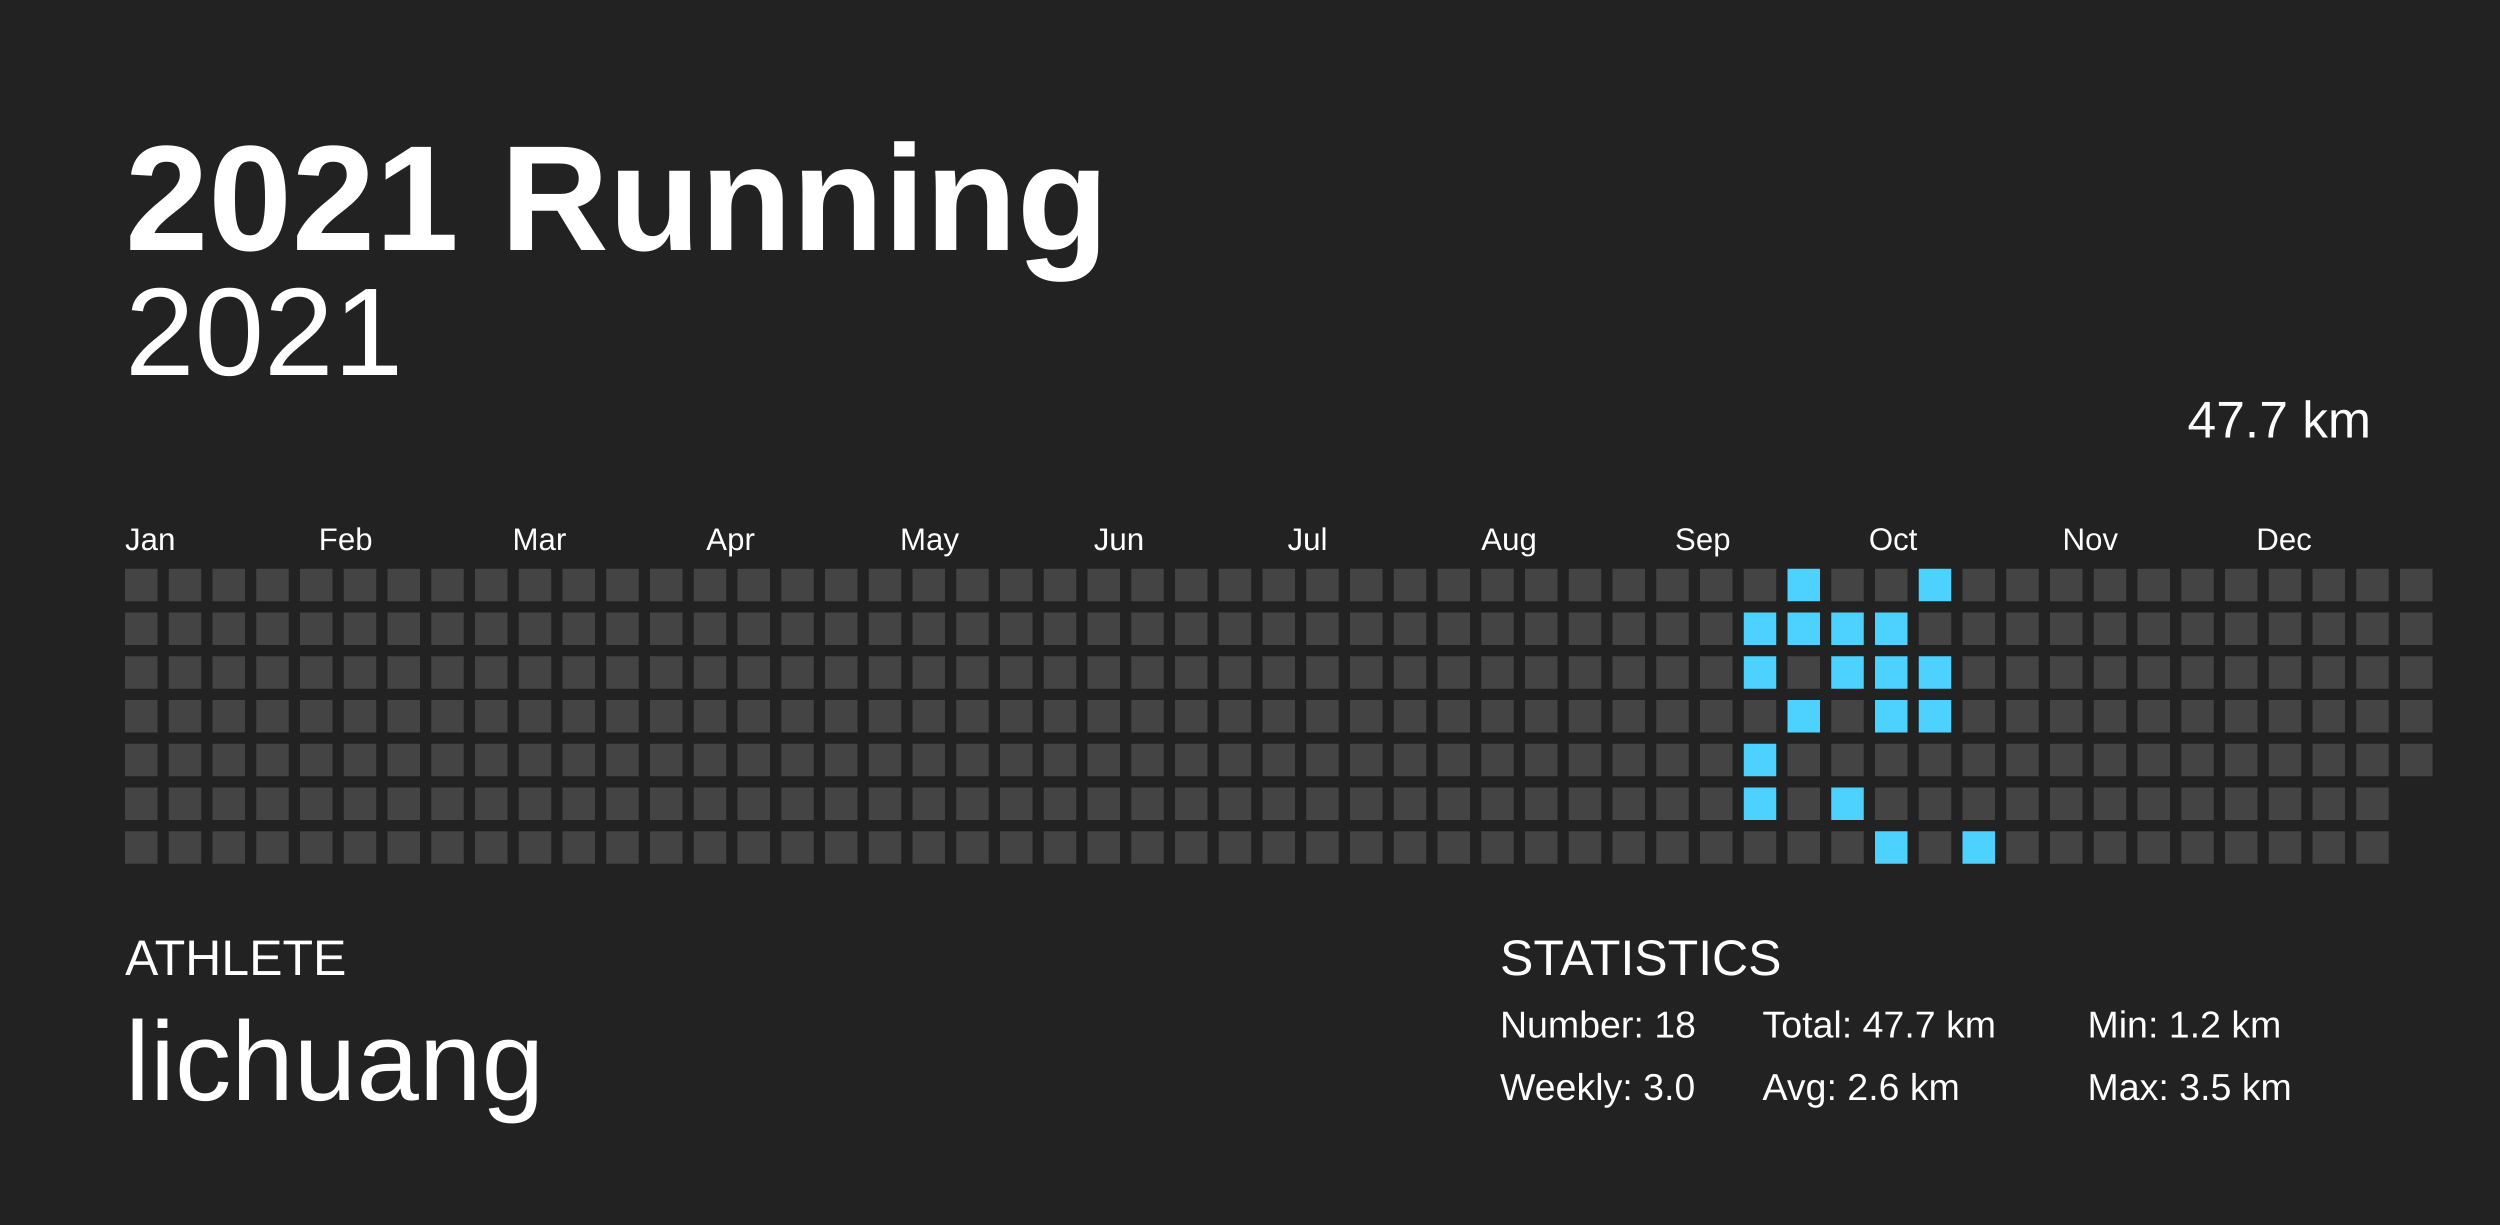
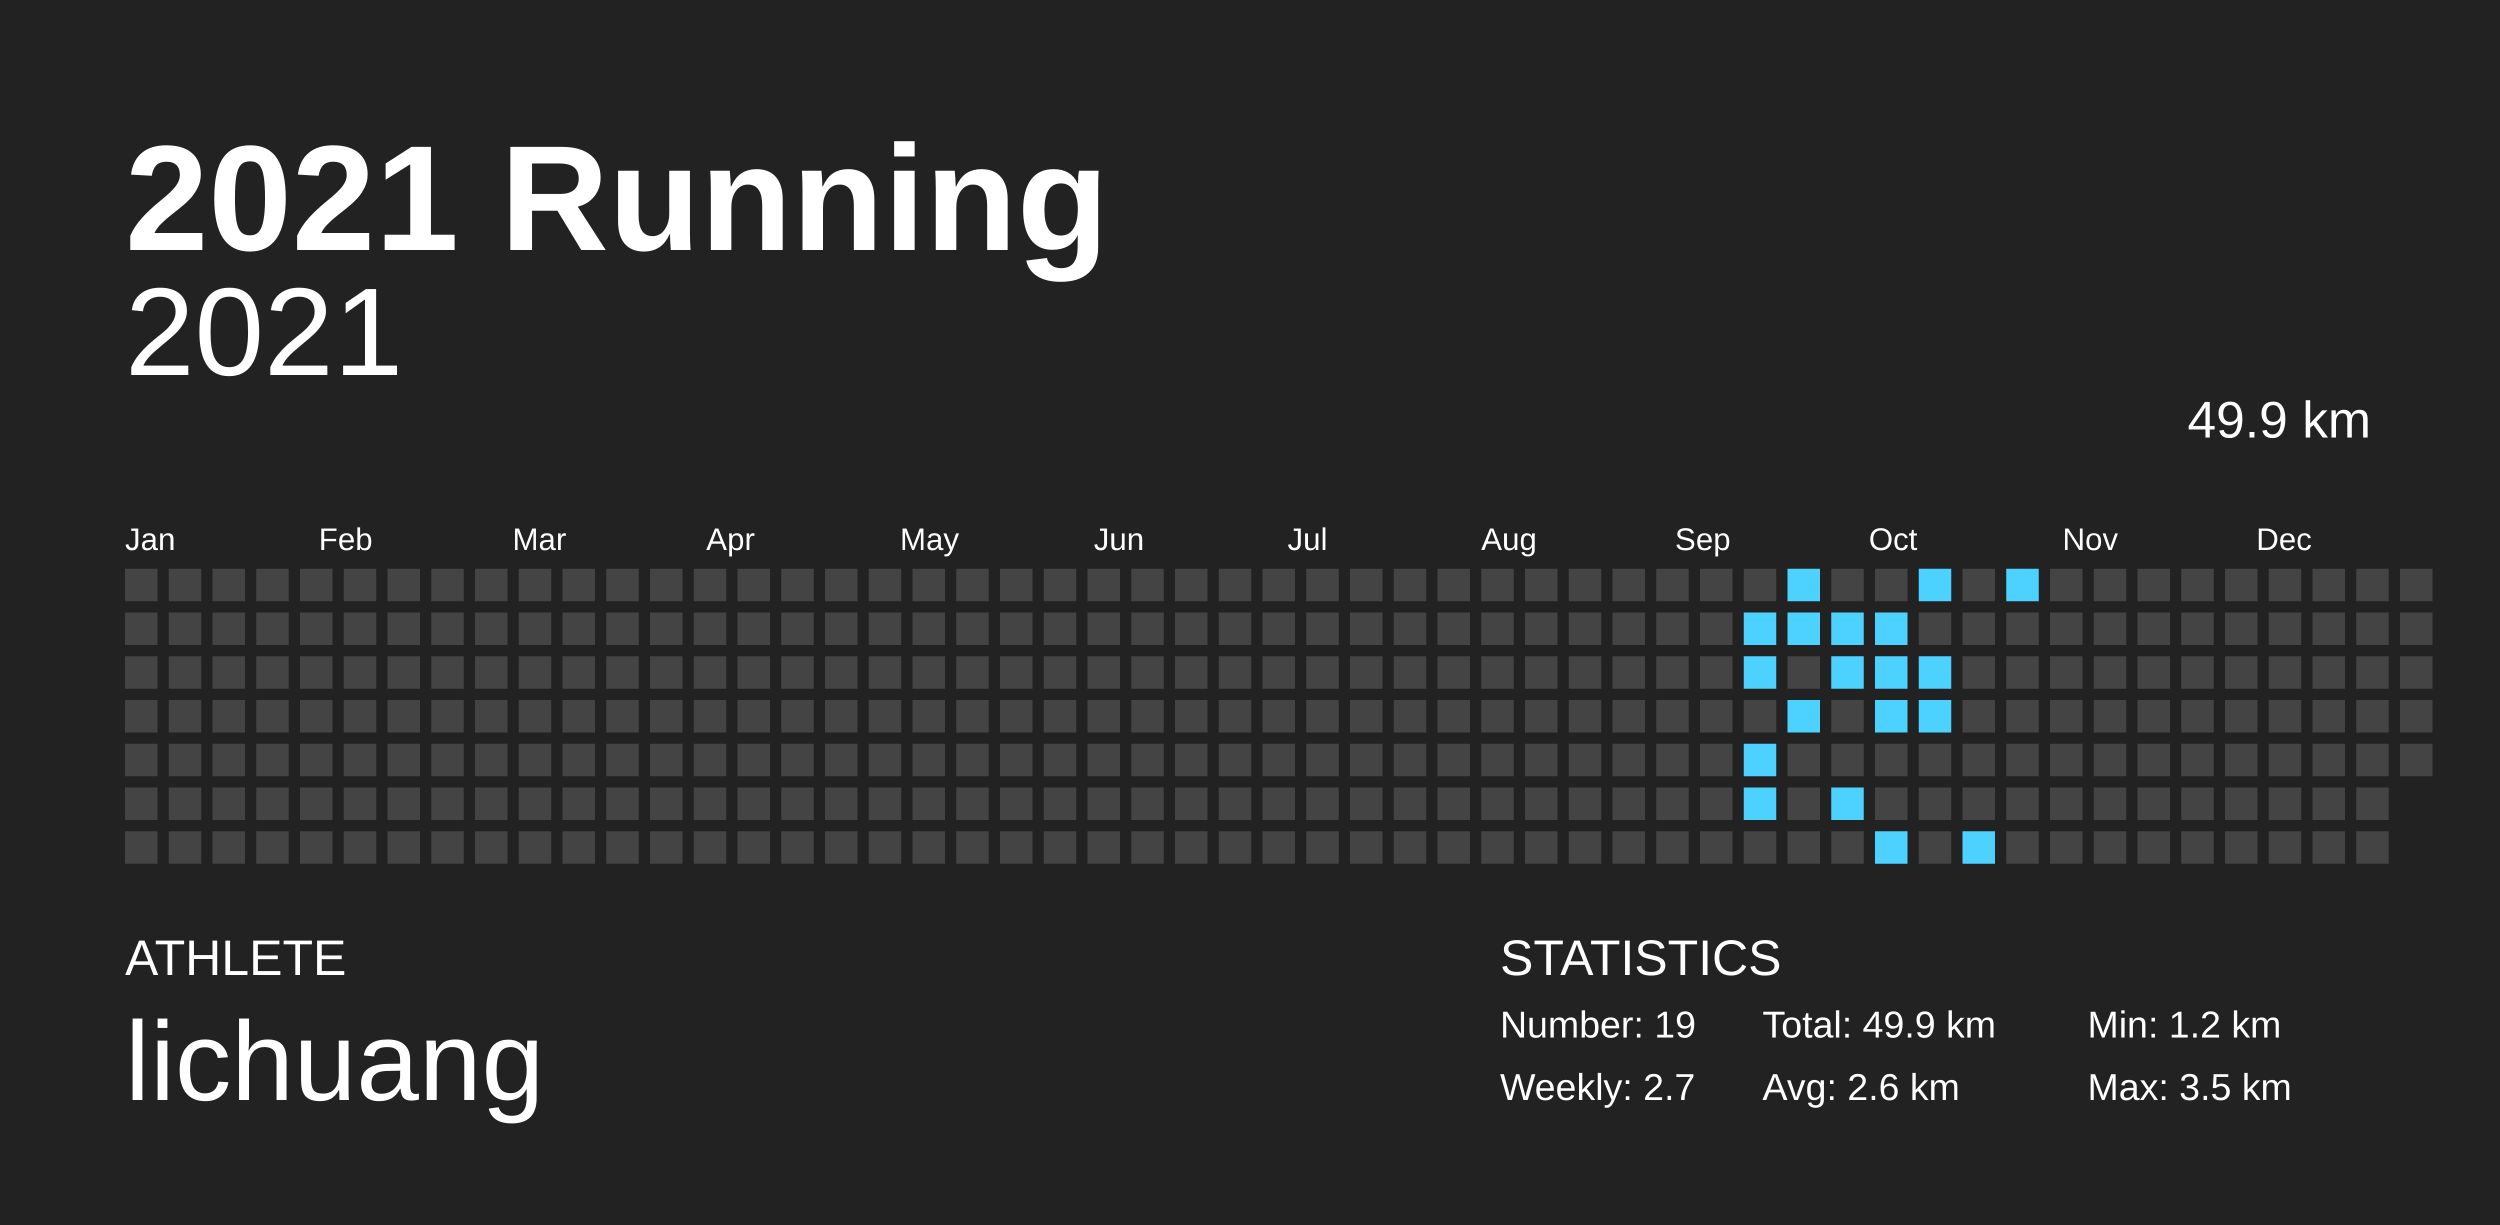
<svg xmlns="http://www.w3.org/2000/svg" baseProfile="full" height="98mm" version="1.1" viewBox="0,0,200,98" width="200mm">
  <defs />
  <rect fill="#222222" height="98" width="200" x="0" y="0" />
  <text fill="#FFFFFF" style="font-size:12px; font-family:Arial; font-weight:bold;" x="10" y="20">2021 Running</text>
  <text fill="#FFFFFF" style="font-size:4px; font-family:Arial" x="10" y="78">ATHLETE</text>
  <text fill="#FFFFFF" style="font-size:9px; font-family:Arial" x="10" y="88">lichuang</text>
  <text fill="#FFFFFF" style="font-size:4px; font-family:Arial" x="120" y="78">STATISTICS</text>
-   <text fill="#FFFFFF" style="font-size:3px; font-family:Arial" x="120" y="83">Number: 18</text>
-   <text fill="#FFFFFF" style="font-size:3px; font-family:Arial" x="120" y="88">Weekly: 3.0</text>
-   <text fill="#FFFFFF" style="font-size:3px; font-family:Arial" x="141" y="83">Total: 47.7 km</text>
+   <text fill="#FFFFFF" style="font-size:3px; font-family:Arial" x="120" y="83">Number: 19</text>
+   <text fill="#FFFFFF" style="font-size:3px; font-family:Arial" x="120" y="88">Weekly: 2.7</text>
+   <text fill="#FFFFFF" style="font-size:3px; font-family:Arial" x="141" y="83">Total: 49.9 km</text>
  <text fill="#FFFFFF" style="font-size:3px; font-family:Arial" x="141" y="88">Avg: 2.6 km</text>
  <text fill="#FFFFFF" style="font-size:3px; font-family:Arial" x="167" y="83">Min: 1.2 km</text>
  <text fill="#FFFFFF" style="font-size:3px; font-family:Arial" x="167" y="88">Max: 3.5 km</text>
  <text alignment-baseline="hanging" fill="#FFFFFF" style="font-size:10.0px; font-family:Arial;" x="10" y="30">2021</text>
-   <text alignment-baseline="hanging" fill="#FFFFFF" style="font-size:4.125px; font-family:Arial;" x="175" y="35">47.7 km</text>
+   <text alignment-baseline="hanging" fill="#FFFFFF" style="font-size:4.125px; font-family:Arial;" x="175" y="35">49.9 km</text>
  <text fill="#FFFFFF" style="font-size:2.5px; font-family:Arial" x="10.0" y="44">Jan</text>
  <text fill="#FFFFFF" style="font-size:2.5px; font-family:Arial" x="25.5" y="44">Feb</text>
  <text fill="#FFFFFF" style="font-size:2.5px; font-family:Arial" x="41.0" y="44">Mar</text>
  <text fill="#FFFFFF" style="font-size:2.5px; font-family:Arial" x="56.5" y="44">Apr</text>
  <text fill="#FFFFFF" style="font-size:2.5px; font-family:Arial" x="72.0" y="44">May</text>
  <text fill="#FFFFFF" style="font-size:2.5px; font-family:Arial" x="87.5" y="44">Jun</text>
  <text fill="#FFFFFF" style="font-size:2.5px; font-family:Arial" x="103.0" y="44">Jul</text>
  <text fill="#FFFFFF" style="font-size:2.5px; font-family:Arial" x="118.5" y="44">Aug</text>
  <text fill="#FFFFFF" style="font-size:2.5px; font-family:Arial" x="134.0" y="44">Sep</text>
  <text fill="#FFFFFF" style="font-size:2.5px; font-family:Arial" x="149.5" y="44">Oct</text>
  <text fill="#FFFFFF" style="font-size:2.5px; font-family:Arial" x="165.0" y="44">Nov</text>
  <text fill="#FFFFFF" style="font-size:2.5px; font-family:Arial" x="180.5" y="44">Dec</text>
  <rect fill="#444444" height="2.6" width="2.6" x="10.0" y="45.5" />
  <rect fill="#444444" height="2.6" width="2.6" x="10.0" y="49.0" />
  <rect fill="#444444" height="2.6" width="2.6" x="10.0" y="52.5" />
  <rect fill="#444444" height="2.6" width="2.6" x="10.0" y="56.0" />
  <rect fill="#444444" height="2.6" width="2.6" x="10.0" y="59.5" />
  <rect fill="#444444" height="2.6" width="2.6" x="10.0" y="63.0" />
  <rect fill="#444444" height="2.6" width="2.6" x="10.0" y="66.5" />
  <rect fill="#444444" height="2.6" width="2.6" x="13.5" y="45.5" />
  <rect fill="#444444" height="2.6" width="2.6" x="13.5" y="49.0" />
  <rect fill="#444444" height="2.6" width="2.6" x="13.5" y="52.5" />
  <rect fill="#444444" height="2.6" width="2.6" x="13.5" y="56.0" />
  <rect fill="#444444" height="2.6" width="2.6" x="13.5" y="59.5" />
  <rect fill="#444444" height="2.6" width="2.6" x="13.5" y="63.0" />
  <rect fill="#444444" height="2.6" width="2.6" x="13.5" y="66.5" />
  <rect fill="#444444" height="2.6" width="2.6" x="17.0" y="45.5" />
  <rect fill="#444444" height="2.6" width="2.6" x="17.0" y="49.0" />
  <rect fill="#444444" height="2.6" width="2.6" x="17.0" y="52.5" />
  <rect fill="#444444" height="2.6" width="2.6" x="17.0" y="56.0" />
  <rect fill="#444444" height="2.6" width="2.6" x="17.0" y="59.5" />
  <rect fill="#444444" height="2.6" width="2.6" x="17.0" y="63.0" />
  <rect fill="#444444" height="2.6" width="2.6" x="17.0" y="66.5" />
  <rect fill="#444444" height="2.6" width="2.6" x="20.5" y="45.5" />
  <rect fill="#444444" height="2.6" width="2.6" x="20.5" y="49.0" />
  <rect fill="#444444" height="2.6" width="2.6" x="20.5" y="52.5" />
  <rect fill="#444444" height="2.6" width="2.6" x="20.5" y="56.0" />
  <rect fill="#444444" height="2.6" width="2.6" x="20.5" y="59.5" />
  <rect fill="#444444" height="2.6" width="2.6" x="20.5" y="63.0" />
  <rect fill="#444444" height="2.6" width="2.6" x="20.5" y="66.5" />
  <rect fill="#444444" height="2.6" width="2.6" x="24.0" y="45.5" />
  <rect fill="#444444" height="2.6" width="2.6" x="24.0" y="49.0" />
  <rect fill="#444444" height="2.6" width="2.6" x="24.0" y="52.5" />
  <rect fill="#444444" height="2.6" width="2.6" x="24.0" y="56.0" />
  <rect fill="#444444" height="2.6" width="2.6" x="24.0" y="59.5" />
  <rect fill="#444444" height="2.6" width="2.6" x="24.0" y="63.0" />
  <rect fill="#444444" height="2.6" width="2.6" x="24.0" y="66.5" />
  <rect fill="#444444" height="2.6" width="2.6" x="27.5" y="45.5" />
  <rect fill="#444444" height="2.6" width="2.6" x="27.5" y="49.0" />
  <rect fill="#444444" height="2.6" width="2.6" x="27.5" y="52.5" />
  <rect fill="#444444" height="2.6" width="2.6" x="27.5" y="56.0" />
  <rect fill="#444444" height="2.6" width="2.6" x="27.5" y="59.5" />
  <rect fill="#444444" height="2.6" width="2.6" x="27.5" y="63.0" />
  <rect fill="#444444" height="2.6" width="2.6" x="27.5" y="66.5" />
  <rect fill="#444444" height="2.6" width="2.6" x="31.0" y="45.5" />
  <rect fill="#444444" height="2.6" width="2.6" x="31.0" y="49.0" />
  <rect fill="#444444" height="2.6" width="2.6" x="31.0" y="52.5" />
  <rect fill="#444444" height="2.6" width="2.6" x="31.0" y="56.0" />
  <rect fill="#444444" height="2.6" width="2.6" x="31.0" y="59.5" />
  <rect fill="#444444" height="2.6" width="2.6" x="31.0" y="63.0" />
  <rect fill="#444444" height="2.6" width="2.6" x="31.0" y="66.5" />
  <rect fill="#444444" height="2.6" width="2.6" x="34.5" y="45.5" />
  <rect fill="#444444" height="2.6" width="2.6" x="34.5" y="49.0" />
  <rect fill="#444444" height="2.6" width="2.6" x="34.5" y="52.5" />
  <rect fill="#444444" height="2.6" width="2.6" x="34.5" y="56.0" />
  <rect fill="#444444" height="2.6" width="2.6" x="34.5" y="59.5" />
  <rect fill="#444444" height="2.6" width="2.6" x="34.5" y="63.0" />
  <rect fill="#444444" height="2.6" width="2.6" x="34.5" y="66.5" />
  <rect fill="#444444" height="2.6" width="2.6" x="38.0" y="45.5" />
  <rect fill="#444444" height="2.6" width="2.6" x="38.0" y="49.0" />
  <rect fill="#444444" height="2.6" width="2.6" x="38.0" y="52.5" />
  <rect fill="#444444" height="2.6" width="2.6" x="38.0" y="56.0" />
  <rect fill="#444444" height="2.6" width="2.6" x="38.0" y="59.5" />
  <rect fill="#444444" height="2.6" width="2.6" x="38.0" y="63.0" />
  <rect fill="#444444" height="2.6" width="2.6" x="38.0" y="66.5" />
  <rect fill="#444444" height="2.6" width="2.6" x="41.5" y="45.5" />
  <rect fill="#444444" height="2.6" width="2.6" x="41.5" y="49.0" />
  <rect fill="#444444" height="2.6" width="2.6" x="41.5" y="52.5" />
  <rect fill="#444444" height="2.6" width="2.6" x="41.5" y="56.0" />
  <rect fill="#444444" height="2.6" width="2.6" x="41.5" y="59.5" />
  <rect fill="#444444" height="2.6" width="2.6" x="41.5" y="63.0" />
  <rect fill="#444444" height="2.6" width="2.6" x="41.5" y="66.5" />
  <rect fill="#444444" height="2.6" width="2.6" x="45.0" y="45.5" />
  <rect fill="#444444" height="2.6" width="2.6" x="45.0" y="49.0" />
  <rect fill="#444444" height="2.6" width="2.6" x="45.0" y="52.5" />
  <rect fill="#444444" height="2.6" width="2.6" x="45.0" y="56.0" />
  <rect fill="#444444" height="2.6" width="2.6" x="45.0" y="59.5" />
  <rect fill="#444444" height="2.6" width="2.6" x="45.0" y="63.0" />
  <rect fill="#444444" height="2.6" width="2.6" x="45.0" y="66.5" />
  <rect fill="#444444" height="2.6" width="2.6" x="48.5" y="45.5" />
  <rect fill="#444444" height="2.6" width="2.6" x="48.5" y="49.0" />
  <rect fill="#444444" height="2.6" width="2.6" x="48.5" y="52.5" />
  <rect fill="#444444" height="2.6" width="2.6" x="48.5" y="56.0" />
  <rect fill="#444444" height="2.6" width="2.6" x="48.5" y="59.5" />
  <rect fill="#444444" height="2.6" width="2.6" x="48.5" y="63.0" />
  <rect fill="#444444" height="2.6" width="2.6" x="48.5" y="66.5" />
  <rect fill="#444444" height="2.6" width="2.6" x="52.0" y="45.5" />
  <rect fill="#444444" height="2.6" width="2.6" x="52.0" y="49.0" />
  <rect fill="#444444" height="2.6" width="2.6" x="52.0" y="52.5" />
  <rect fill="#444444" height="2.6" width="2.6" x="52.0" y="56.0" />
  <rect fill="#444444" height="2.6" width="2.6" x="52.0" y="59.5" />
  <rect fill="#444444" height="2.6" width="2.6" x="52.0" y="63.0" />
  <rect fill="#444444" height="2.6" width="2.6" x="52.0" y="66.5" />
  <rect fill="#444444" height="2.6" width="2.6" x="55.5" y="45.5" />
  <rect fill="#444444" height="2.6" width="2.6" x="55.5" y="49.0" />
  <rect fill="#444444" height="2.6" width="2.6" x="55.5" y="52.5" />
  <rect fill="#444444" height="2.6" width="2.6" x="55.5" y="56.0" />
  <rect fill="#444444" height="2.6" width="2.6" x="55.5" y="59.5" />
  <rect fill="#444444" height="2.6" width="2.6" x="55.5" y="63.0" />
  <rect fill="#444444" height="2.6" width="2.6" x="55.5" y="66.5" />
  <rect fill="#444444" height="2.6" width="2.6" x="59.0" y="45.5" />
  <rect fill="#444444" height="2.6" width="2.6" x="59.0" y="49.0" />
  <rect fill="#444444" height="2.6" width="2.6" x="59.0" y="52.5" />
  <rect fill="#444444" height="2.6" width="2.6" x="59.0" y="56.0" />
  <rect fill="#444444" height="2.6" width="2.6" x="59.0" y="59.5" />
  <rect fill="#444444" height="2.6" width="2.6" x="59.0" y="63.0" />
  <rect fill="#444444" height="2.6" width="2.6" x="59.0" y="66.5" />
  <rect fill="#444444" height="2.6" width="2.6" x="62.5" y="45.5" />
  <rect fill="#444444" height="2.6" width="2.6" x="62.5" y="49.0" />
  <rect fill="#444444" height="2.6" width="2.6" x="62.5" y="52.5" />
  <rect fill="#444444" height="2.6" width="2.6" x="62.5" y="56.0" />
  <rect fill="#444444" height="2.6" width="2.6" x="62.5" y="59.5" />
  <rect fill="#444444" height="2.6" width="2.6" x="62.5" y="63.0" />
  <rect fill="#444444" height="2.6" width="2.6" x="62.5" y="66.5" />
  <rect fill="#444444" height="2.6" width="2.6" x="66.0" y="45.5" />
  <rect fill="#444444" height="2.6" width="2.6" x="66.0" y="49.0" />
  <rect fill="#444444" height="2.6" width="2.6" x="66.0" y="52.5" />
  <rect fill="#444444" height="2.6" width="2.6" x="66.0" y="56.0" />
  <rect fill="#444444" height="2.6" width="2.6" x="66.0" y="59.5" />
  <rect fill="#444444" height="2.6" width="2.6" x="66.0" y="63.0" />
  <rect fill="#444444" height="2.6" width="2.6" x="66.0" y="66.5" />
  <rect fill="#444444" height="2.6" width="2.6" x="69.5" y="45.5" />
  <rect fill="#444444" height="2.6" width="2.6" x="69.5" y="49.0" />
  <rect fill="#444444" height="2.6" width="2.6" x="69.5" y="52.5" />
  <rect fill="#444444" height="2.6" width="2.6" x="69.5" y="56.0" />
  <rect fill="#444444" height="2.6" width="2.6" x="69.5" y="59.5" />
  <rect fill="#444444" height="2.6" width="2.6" x="69.5" y="63.0" />
  <rect fill="#444444" height="2.6" width="2.6" x="69.5" y="66.5" />
  <rect fill="#444444" height="2.6" width="2.6" x="73.0" y="45.5" />
  <rect fill="#444444" height="2.6" width="2.6" x="73.0" y="49.0" />
  <rect fill="#444444" height="2.6" width="2.6" x="73.0" y="52.5" />
  <rect fill="#444444" height="2.6" width="2.6" x="73.0" y="56.0" />
  <rect fill="#444444" height="2.6" width="2.6" x="73.0" y="59.5" />
  <rect fill="#444444" height="2.6" width="2.6" x="73.0" y="63.0" />
  <rect fill="#444444" height="2.6" width="2.6" x="73.0" y="66.5" />
  <rect fill="#444444" height="2.6" width="2.6" x="76.5" y="45.5" />
  <rect fill="#444444" height="2.6" width="2.6" x="76.5" y="49.0" />
  <rect fill="#444444" height="2.6" width="2.6" x="76.5" y="52.5" />
  <rect fill="#444444" height="2.6" width="2.6" x="76.5" y="56.0" />
  <rect fill="#444444" height="2.6" width="2.6" x="76.5" y="59.5" />
  <rect fill="#444444" height="2.6" width="2.6" x="76.5" y="63.0" />
  <rect fill="#444444" height="2.6" width="2.6" x="76.5" y="66.5" />
  <rect fill="#444444" height="2.6" width="2.6" x="80.0" y="45.5" />
  <rect fill="#444444" height="2.6" width="2.6" x="80.0" y="49.0" />
  <rect fill="#444444" height="2.6" width="2.6" x="80.0" y="52.5" />
  <rect fill="#444444" height="2.6" width="2.6" x="80.0" y="56.0" />
  <rect fill="#444444" height="2.6" width="2.6" x="80.0" y="59.5" />
  <rect fill="#444444" height="2.6" width="2.6" x="80.0" y="63.0" />
  <rect fill="#444444" height="2.6" width="2.6" x="80.0" y="66.5" />
  <rect fill="#444444" height="2.6" width="2.6" x="83.5" y="45.5" />
  <rect fill="#444444" height="2.6" width="2.6" x="83.5" y="49.0" />
  <rect fill="#444444" height="2.6" width="2.6" x="83.5" y="52.5" />
  <rect fill="#444444" height="2.6" width="2.6" x="83.5" y="56.0" />
  <rect fill="#444444" height="2.6" width="2.6" x="83.5" y="59.5" />
  <rect fill="#444444" height="2.6" width="2.6" x="83.5" y="63.0" />
  <rect fill="#444444" height="2.6" width="2.6" x="83.5" y="66.5" />
  <rect fill="#444444" height="2.6" width="2.6" x="87.0" y="45.5" />
  <rect fill="#444444" height="2.6" width="2.6" x="87.0" y="49.0" />
  <rect fill="#444444" height="2.6" width="2.6" x="87.0" y="52.5" />
  <rect fill="#444444" height="2.6" width="2.6" x="87.0" y="56.0" />
  <rect fill="#444444" height="2.6" width="2.6" x="87.0" y="59.5" />
  <rect fill="#444444" height="2.6" width="2.6" x="87.0" y="63.0" />
  <rect fill="#444444" height="2.6" width="2.6" x="87.0" y="66.5" />
  <rect fill="#444444" height="2.6" width="2.6" x="90.5" y="45.5" />
  <rect fill="#444444" height="2.6" width="2.6" x="90.5" y="49.0" />
  <rect fill="#444444" height="2.6" width="2.6" x="90.5" y="52.5" />
  <rect fill="#444444" height="2.6" width="2.6" x="90.5" y="56.0" />
  <rect fill="#444444" height="2.6" width="2.6" x="90.5" y="59.5" />
  <rect fill="#444444" height="2.6" width="2.6" x="90.5" y="63.0" />
  <rect fill="#444444" height="2.6" width="2.6" x="90.5" y="66.5" />
  <rect fill="#444444" height="2.6" width="2.6" x="94.0" y="45.5" />
  <rect fill="#444444" height="2.6" width="2.6" x="94.0" y="49.0" />
  <rect fill="#444444" height="2.6" width="2.6" x="94.0" y="52.5" />
  <rect fill="#444444" height="2.6" width="2.6" x="94.0" y="56.0" />
  <rect fill="#444444" height="2.6" width="2.6" x="94.0" y="59.5" />
  <rect fill="#444444" height="2.6" width="2.6" x="94.0" y="63.0" />
  <rect fill="#444444" height="2.6" width="2.6" x="94.0" y="66.5" />
  <rect fill="#444444" height="2.6" width="2.6" x="97.5" y="45.5" />
  <rect fill="#444444" height="2.6" width="2.6" x="97.5" y="49.0" />
  <rect fill="#444444" height="2.6" width="2.6" x="97.5" y="52.5" />
  <rect fill="#444444" height="2.6" width="2.6" x="97.5" y="56.0" />
  <rect fill="#444444" height="2.6" width="2.6" x="97.5" y="59.5" />
  <rect fill="#444444" height="2.6" width="2.6" x="97.5" y="63.0" />
  <rect fill="#444444" height="2.6" width="2.6" x="97.5" y="66.5" />
  <rect fill="#444444" height="2.6" width="2.6" x="101.0" y="45.5" />
  <rect fill="#444444" height="2.6" width="2.6" x="101.0" y="49.0" />
  <rect fill="#444444" height="2.6" width="2.6" x="101.0" y="52.5" />
  <rect fill="#444444" height="2.6" width="2.6" x="101.0" y="56.0" />
  <rect fill="#444444" height="2.6" width="2.6" x="101.0" y="59.5" />
  <rect fill="#444444" height="2.6" width="2.6" x="101.0" y="63.0" />
  <rect fill="#444444" height="2.6" width="2.6" x="101.0" y="66.5" />
  <rect fill="#444444" height="2.6" width="2.6" x="104.5" y="45.5" />
  <rect fill="#444444" height="2.6" width="2.6" x="104.5" y="49.0" />
  <rect fill="#444444" height="2.6" width="2.6" x="104.5" y="52.5" />
  <rect fill="#444444" height="2.6" width="2.6" x="104.5" y="56.0" />
  <rect fill="#444444" height="2.6" width="2.6" x="104.5" y="59.5" />
  <rect fill="#444444" height="2.6" width="2.6" x="104.5" y="63.0" />
  <rect fill="#444444" height="2.6" width="2.6" x="104.5" y="66.5" />
  <rect fill="#444444" height="2.6" width="2.6" x="108.0" y="45.5" />
  <rect fill="#444444" height="2.6" width="2.6" x="108.0" y="49.0" />
  <rect fill="#444444" height="2.6" width="2.6" x="108.0" y="52.5" />
  <rect fill="#444444" height="2.6" width="2.6" x="108.0" y="56.0" />
  <rect fill="#444444" height="2.6" width="2.6" x="108.0" y="59.5" />
  <rect fill="#444444" height="2.6" width="2.6" x="108.0" y="63.0" />
  <rect fill="#444444" height="2.6" width="2.6" x="108.0" y="66.5" />
  <rect fill="#444444" height="2.6" width="2.6" x="111.5" y="45.5" />
  <rect fill="#444444" height="2.6" width="2.6" x="111.5" y="49.0" />
  <rect fill="#444444" height="2.6" width="2.6" x="111.5" y="52.5" />
  <rect fill="#444444" height="2.6" width="2.6" x="111.5" y="56.0" />
  <rect fill="#444444" height="2.6" width="2.6" x="111.5" y="59.5" />
  <rect fill="#444444" height="2.6" width="2.6" x="111.5" y="63.0" />
  <rect fill="#444444" height="2.6" width="2.6" x="111.5" y="66.5" />
  <rect fill="#444444" height="2.6" width="2.6" x="115.0" y="45.5" />
  <rect fill="#444444" height="2.6" width="2.6" x="115.0" y="49.0" />
  <rect fill="#444444" height="2.6" width="2.6" x="115.0" y="52.5" />
  <rect fill="#444444" height="2.6" width="2.6" x="115.0" y="56.0" />
  <rect fill="#444444" height="2.6" width="2.6" x="115.0" y="59.5" />
  <rect fill="#444444" height="2.6" width="2.6" x="115.0" y="63.0" />
  <rect fill="#444444" height="2.6" width="2.6" x="115.0" y="66.5" />
  <rect fill="#444444" height="2.6" width="2.6" x="118.5" y="45.5" />
  <rect fill="#444444" height="2.6" width="2.6" x="118.5" y="49.0" />
  <rect fill="#444444" height="2.6" width="2.6" x="118.5" y="52.5" />
  <rect fill="#444444" height="2.6" width="2.6" x="118.5" y="56.0" />
  <rect fill="#444444" height="2.6" width="2.6" x="118.5" y="59.5" />
  <rect fill="#444444" height="2.6" width="2.6" x="118.5" y="63.0" />
  <rect fill="#444444" height="2.6" width="2.6" x="118.5" y="66.5" />
  <rect fill="#444444" height="2.6" width="2.6" x="122.0" y="45.5" />
  <rect fill="#444444" height="2.6" width="2.6" x="122.0" y="49.0" />
  <rect fill="#444444" height="2.6" width="2.6" x="122.0" y="52.5" />
  <rect fill="#444444" height="2.6" width="2.6" x="122.0" y="56.0" />
  <rect fill="#444444" height="2.6" width="2.6" x="122.0" y="59.5" />
  <rect fill="#444444" height="2.6" width="2.6" x="122.0" y="63.0" />
  <rect fill="#444444" height="2.6" width="2.6" x="122.0" y="66.5" />
  <rect fill="#444444" height="2.6" width="2.6" x="125.5" y="45.5" />
  <rect fill="#444444" height="2.6" width="2.6" x="125.5" y="49.0" />
  <rect fill="#444444" height="2.6" width="2.6" x="125.5" y="52.5" />
  <rect fill="#444444" height="2.6" width="2.6" x="125.5" y="56.0" />
  <rect fill="#444444" height="2.6" width="2.6" x="125.5" y="59.5" />
  <rect fill="#444444" height="2.6" width="2.6" x="125.5" y="63.0" />
  <rect fill="#444444" height="2.6" width="2.6" x="125.5" y="66.5" />
  <rect fill="#444444" height="2.6" width="2.6" x="129.0" y="45.5" />
  <rect fill="#444444" height="2.6" width="2.6" x="129.0" y="49.0" />
  <rect fill="#444444" height="2.6" width="2.6" x="129.0" y="52.5" />
  <rect fill="#444444" height="2.6" width="2.6" x="129.0" y="56.0" />
  <rect fill="#444444" height="2.6" width="2.6" x="129.0" y="59.5" />
  <rect fill="#444444" height="2.6" width="2.6" x="129.0" y="63.0" />
  <rect fill="#444444" height="2.6" width="2.6" x="129.0" y="66.5" />
  <rect fill="#444444" height="2.6" width="2.6" x="132.5" y="45.5" />
  <rect fill="#444444" height="2.6" width="2.6" x="132.5" y="49.0" />
  <rect fill="#444444" height="2.6" width="2.6" x="132.5" y="52.5" />
  <rect fill="#444444" height="2.6" width="2.6" x="132.5" y="56.0" />
  <rect fill="#444444" height="2.6" width="2.6" x="132.5" y="59.5" />
  <rect fill="#444444" height="2.6" width="2.6" x="132.5" y="63.0" />
  <rect fill="#444444" height="2.6" width="2.6" x="132.5" y="66.5" />
  <rect fill="#444444" height="2.6" width="2.6" x="136.0" y="45.5" />
  <rect fill="#444444" height="2.6" width="2.6" x="136.0" y="49.0" />
  <rect fill="#444444" height="2.6" width="2.6" x="136.0" y="52.5" />
  <rect fill="#444444" height="2.6" width="2.6" x="136.0" y="56.0" />
  <rect fill="#444444" height="2.6" width="2.6" x="136.0" y="59.5" />
  <rect fill="#444444" height="2.6" width="2.6" x="136.0" y="63.0" />
  <rect fill="#444444" height="2.6" width="2.6" x="136.0" y="66.5" />
  <rect fill="#444444" height="2.6" width="2.6" x="139.5" y="45.5" />
  <rect fill="#4dd2ff" height="2.6" width="2.6" x="139.5" y="49.0" />
  <rect fill="#4dd2ff" height="2.6" width="2.6" x="139.5" y="52.5" />
  <rect fill="#444444" height="2.6" width="2.6" x="139.5" y="56.0" />
  <rect fill="#4dd2ff" height="2.6" width="2.6" x="139.5" y="59.5" />
  <rect fill="#4dd2ff" height="2.6" width="2.6" x="139.5" y="63.0" />
  <rect fill="#444444" height="2.6" width="2.6" x="139.5" y="66.5" />
  <rect fill="#4dd2ff" height="2.6" width="2.6" x="143.0" y="45.5" />
  <rect fill="#4dd2ff" height="2.6" width="2.6" x="143.0" y="49.0" />
  <rect fill="#444444" height="2.6" width="2.6" x="143.0" y="52.5" />
  <rect fill="#4dd2ff" height="2.6" width="2.6" x="143.0" y="56.0" />
  <rect fill="#444444" height="2.6" width="2.6" x="143.0" y="59.5" />
  <rect fill="#444444" height="2.6" width="2.6" x="143.0" y="63.0" />
  <rect fill="#444444" height="2.6" width="2.6" x="143.0" y="66.5" />
  <rect fill="#444444" height="2.6" width="2.6" x="146.5" y="45.5" />
  <rect fill="#4dd2ff" height="2.6" width="2.6" x="146.5" y="49.0" />
  <rect fill="#4dd2ff" height="2.6" width="2.6" x="146.5" y="52.5" />
  <rect fill="#444444" height="2.6" width="2.6" x="146.5" y="56.0" />
  <rect fill="#444444" height="2.6" width="2.6" x="146.5" y="59.5" />
  <rect fill="#4dd2ff" height="2.6" width="2.6" x="146.5" y="63.0" />
  <rect fill="#444444" height="2.6" width="2.6" x="146.5" y="66.5" />
  <rect fill="#444444" height="2.6" width="2.6" x="150.0" y="45.5" />
  <rect fill="#4dd2ff" height="2.6" width="2.6" x="150.0" y="49.0" />
  <rect fill="#4dd2ff" height="2.6" width="2.6" x="150.0" y="52.5" />
  <rect fill="#4dd2ff" height="2.6" width="2.6" x="150.0" y="56.0" />
  <rect fill="#444444" height="2.6" width="2.6" x="150.0" y="59.5" />
  <rect fill="#444444" height="2.6" width="2.6" x="150.0" y="63.0" />
  <rect fill="#4dd2ff" height="2.6" width="2.6" x="150.0" y="66.5" />
  <rect fill="#4dd2ff" height="2.6" width="2.6" x="153.5" y="45.5" />
  <rect fill="#444444" height="2.6" width="2.6" x="153.5" y="49.0" />
  <rect fill="#4dd2ff" height="2.6" width="2.6" x="153.5" y="52.5" />
  <rect fill="#4dd2ff" height="2.6" width="2.6" x="153.5" y="56.0" />
  <rect fill="#444444" height="2.6" width="2.6" x="153.5" y="59.5" />
  <rect fill="#444444" height="2.6" width="2.6" x="153.5" y="63.0" />
  <rect fill="#444444" height="2.6" width="2.6" x="153.5" y="66.5" />
  <rect fill="#444444" height="2.6" width="2.6" x="157.0" y="45.5" />
  <rect fill="#444444" height="2.6" width="2.6" x="157.0" y="49.0" />
  <rect fill="#444444" height="2.6" width="2.6" x="157.0" y="52.5" />
  <rect fill="#444444" height="2.6" width="2.6" x="157.0" y="56.0" />
  <rect fill="#444444" height="2.6" width="2.6" x="157.0" y="59.5" />
  <rect fill="#444444" height="2.6" width="2.6" x="157.0" y="63.0" />
  <rect fill="#4dd2ff" height="2.6" width="2.6" x="157.0" y="66.5" />
-   <rect fill="#444444" height="2.6" width="2.6" x="160.5" y="45.5" />
+   <rect fill="#4dd2ff" height="2.6" width="2.6" x="160.5" y="45.5" />
  <rect fill="#444444" height="2.6" width="2.6" x="160.5" y="49.0" />
  <rect fill="#444444" height="2.6" width="2.6" x="160.5" y="52.5" />
  <rect fill="#444444" height="2.6" width="2.6" x="160.5" y="56.0" />
  <rect fill="#444444" height="2.6" width="2.6" x="160.5" y="59.5" />
  <rect fill="#444444" height="2.6" width="2.6" x="160.5" y="63.0" />
  <rect fill="#444444" height="2.6" width="2.6" x="160.5" y="66.5" />
  <rect fill="#444444" height="2.6" width="2.6" x="164.0" y="45.5" />
  <rect fill="#444444" height="2.6" width="2.6" x="164.0" y="49.0" />
  <rect fill="#444444" height="2.6" width="2.6" x="164.0" y="52.5" />
  <rect fill="#444444" height="2.6" width="2.6" x="164.0" y="56.0" />
  <rect fill="#444444" height="2.6" width="2.6" x="164.0" y="59.5" />
  <rect fill="#444444" height="2.6" width="2.6" x="164.0" y="63.0" />
  <rect fill="#444444" height="2.6" width="2.6" x="164.0" y="66.5" />
  <rect fill="#444444" height="2.6" width="2.6" x="167.5" y="45.5" />
  <rect fill="#444444" height="2.6" width="2.6" x="167.5" y="49.0" />
  <rect fill="#444444" height="2.6" width="2.6" x="167.5" y="52.5" />
  <rect fill="#444444" height="2.6" width="2.6" x="167.5" y="56.0" />
  <rect fill="#444444" height="2.6" width="2.6" x="167.5" y="59.5" />
  <rect fill="#444444" height="2.6" width="2.6" x="167.5" y="63.0" />
  <rect fill="#444444" height="2.6" width="2.6" x="167.5" y="66.5" />
  <rect fill="#444444" height="2.6" width="2.6" x="171.0" y="45.5" />
  <rect fill="#444444" height="2.6" width="2.6" x="171.0" y="49.0" />
  <rect fill="#444444" height="2.6" width="2.6" x="171.0" y="52.5" />
  <rect fill="#444444" height="2.6" width="2.6" x="171.0" y="56.0" />
  <rect fill="#444444" height="2.6" width="2.6" x="171.0" y="59.5" />
  <rect fill="#444444" height="2.6" width="2.6" x="171.0" y="63.0" />
  <rect fill="#444444" height="2.6" width="2.6" x="171.0" y="66.5" />
  <rect fill="#444444" height="2.6" width="2.6" x="174.5" y="45.5" />
  <rect fill="#444444" height="2.6" width="2.6" x="174.5" y="49.0" />
  <rect fill="#444444" height="2.6" width="2.6" x="174.5" y="52.5" />
  <rect fill="#444444" height="2.6" width="2.6" x="174.5" y="56.0" />
  <rect fill="#444444" height="2.6" width="2.6" x="174.5" y="59.5" />
  <rect fill="#444444" height="2.6" width="2.6" x="174.5" y="63.0" />
  <rect fill="#444444" height="2.6" width="2.6" x="174.5" y="66.5" />
  <rect fill="#444444" height="2.6" width="2.6" x="178.0" y="45.5" />
  <rect fill="#444444" height="2.6" width="2.6" x="178.0" y="49.0" />
  <rect fill="#444444" height="2.6" width="2.6" x="178.0" y="52.5" />
  <rect fill="#444444" height="2.6" width="2.6" x="178.0" y="56.0" />
  <rect fill="#444444" height="2.6" width="2.6" x="178.0" y="59.5" />
  <rect fill="#444444" height="2.6" width="2.6" x="178.0" y="63.0" />
  <rect fill="#444444" height="2.6" width="2.6" x="178.0" y="66.5" />
  <rect fill="#444444" height="2.6" width="2.6" x="181.5" y="45.5" />
  <rect fill="#444444" height="2.6" width="2.6" x="181.5" y="49.0" />
  <rect fill="#444444" height="2.6" width="2.6" x="181.5" y="52.5" />
  <rect fill="#444444" height="2.6" width="2.6" x="181.5" y="56.0" />
  <rect fill="#444444" height="2.6" width="2.6" x="181.5" y="59.5" />
  <rect fill="#444444" height="2.6" width="2.6" x="181.5" y="63.0" />
  <rect fill="#444444" height="2.6" width="2.6" x="181.5" y="66.5" />
  <rect fill="#444444" height="2.6" width="2.6" x="185.0" y="45.5" />
  <rect fill="#444444" height="2.6" width="2.6" x="185.0" y="49.0" />
  <rect fill="#444444" height="2.6" width="2.6" x="185.0" y="52.5" />
  <rect fill="#444444" height="2.6" width="2.6" x="185.0" y="56.0" />
  <rect fill="#444444" height="2.6" width="2.6" x="185.0" y="59.5" />
  <rect fill="#444444" height="2.6" width="2.6" x="185.0" y="63.0" />
  <rect fill="#444444" height="2.6" width="2.6" x="185.0" y="66.5" />
  <rect fill="#444444" height="2.6" width="2.6" x="188.5" y="45.5" />
  <rect fill="#444444" height="2.6" width="2.6" x="188.5" y="49.0" />
  <rect fill="#444444" height="2.6" width="2.6" x="188.5" y="52.5" />
  <rect fill="#444444" height="2.6" width="2.6" x="188.5" y="56.0" />
  <rect fill="#444444" height="2.6" width="2.6" x="188.5" y="59.5" />
  <rect fill="#444444" height="2.6" width="2.6" x="188.5" y="63.0" />
  <rect fill="#444444" height="2.6" width="2.6" x="188.5" y="66.5" />
  <rect fill="#444444" height="2.6" width="2.6" x="192.0" y="45.5" />
  <rect fill="#444444" height="2.6" width="2.6" x="192.0" y="49.0" />
  <rect fill="#444444" height="2.6" width="2.6" x="192.0" y="52.5" />
  <rect fill="#444444" height="2.6" width="2.6" x="192.0" y="56.0" />
  <rect fill="#444444" height="2.6" width="2.6" x="192.0" y="59.5" />
</svg>
